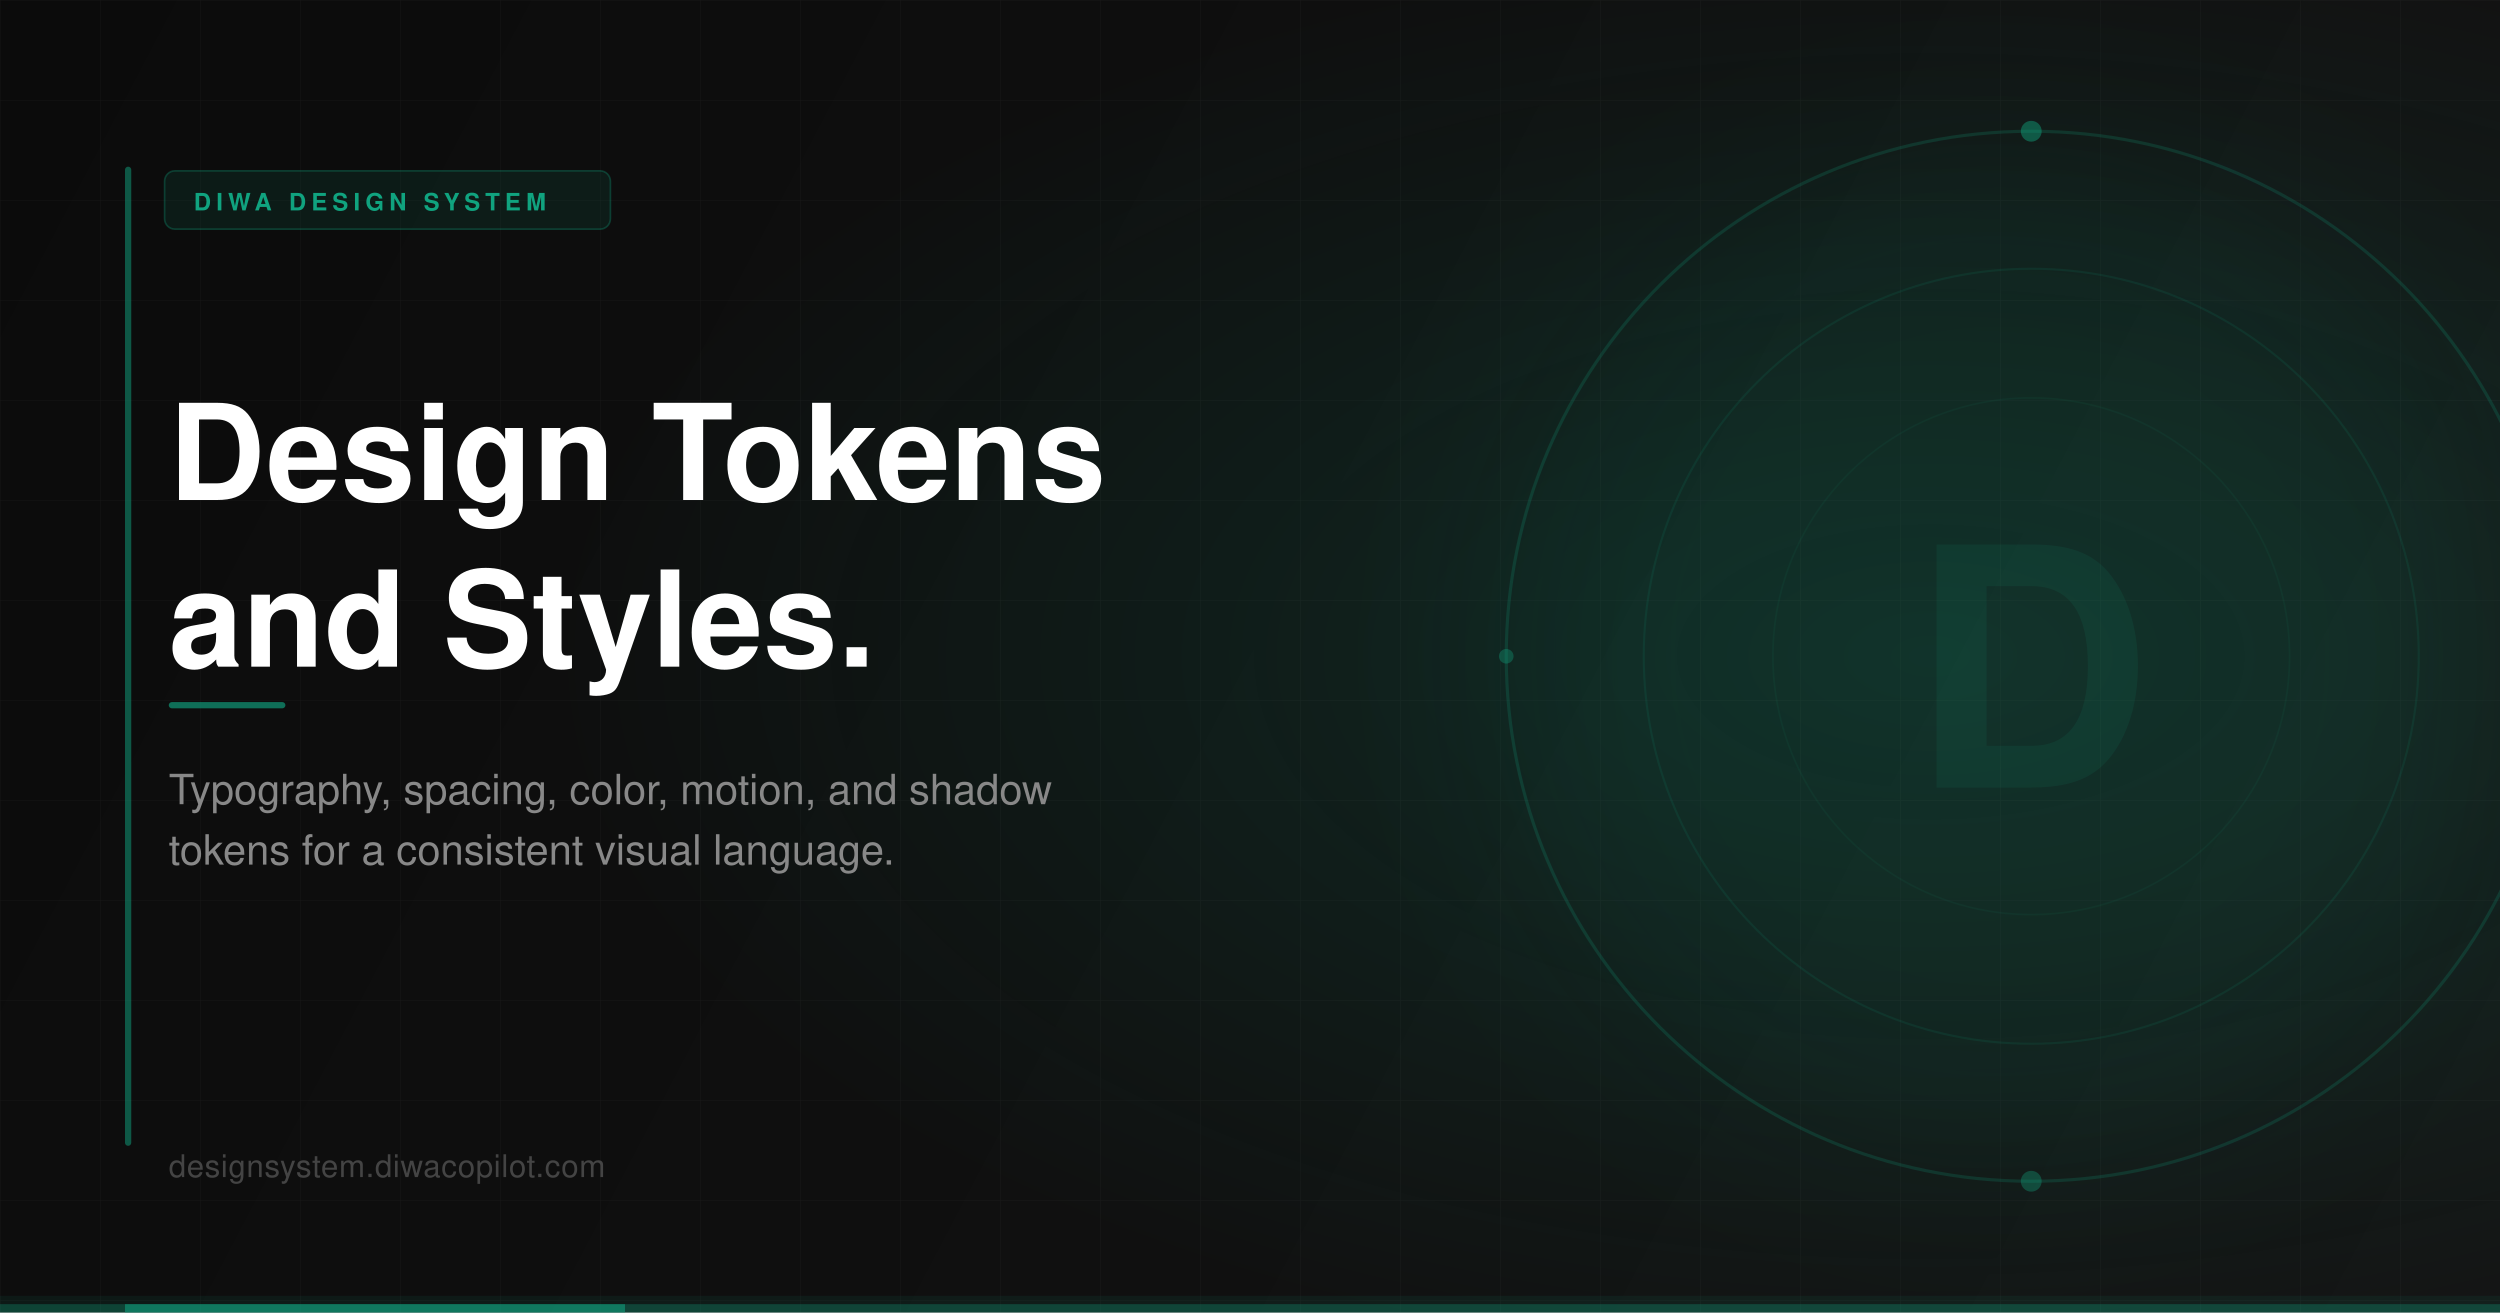
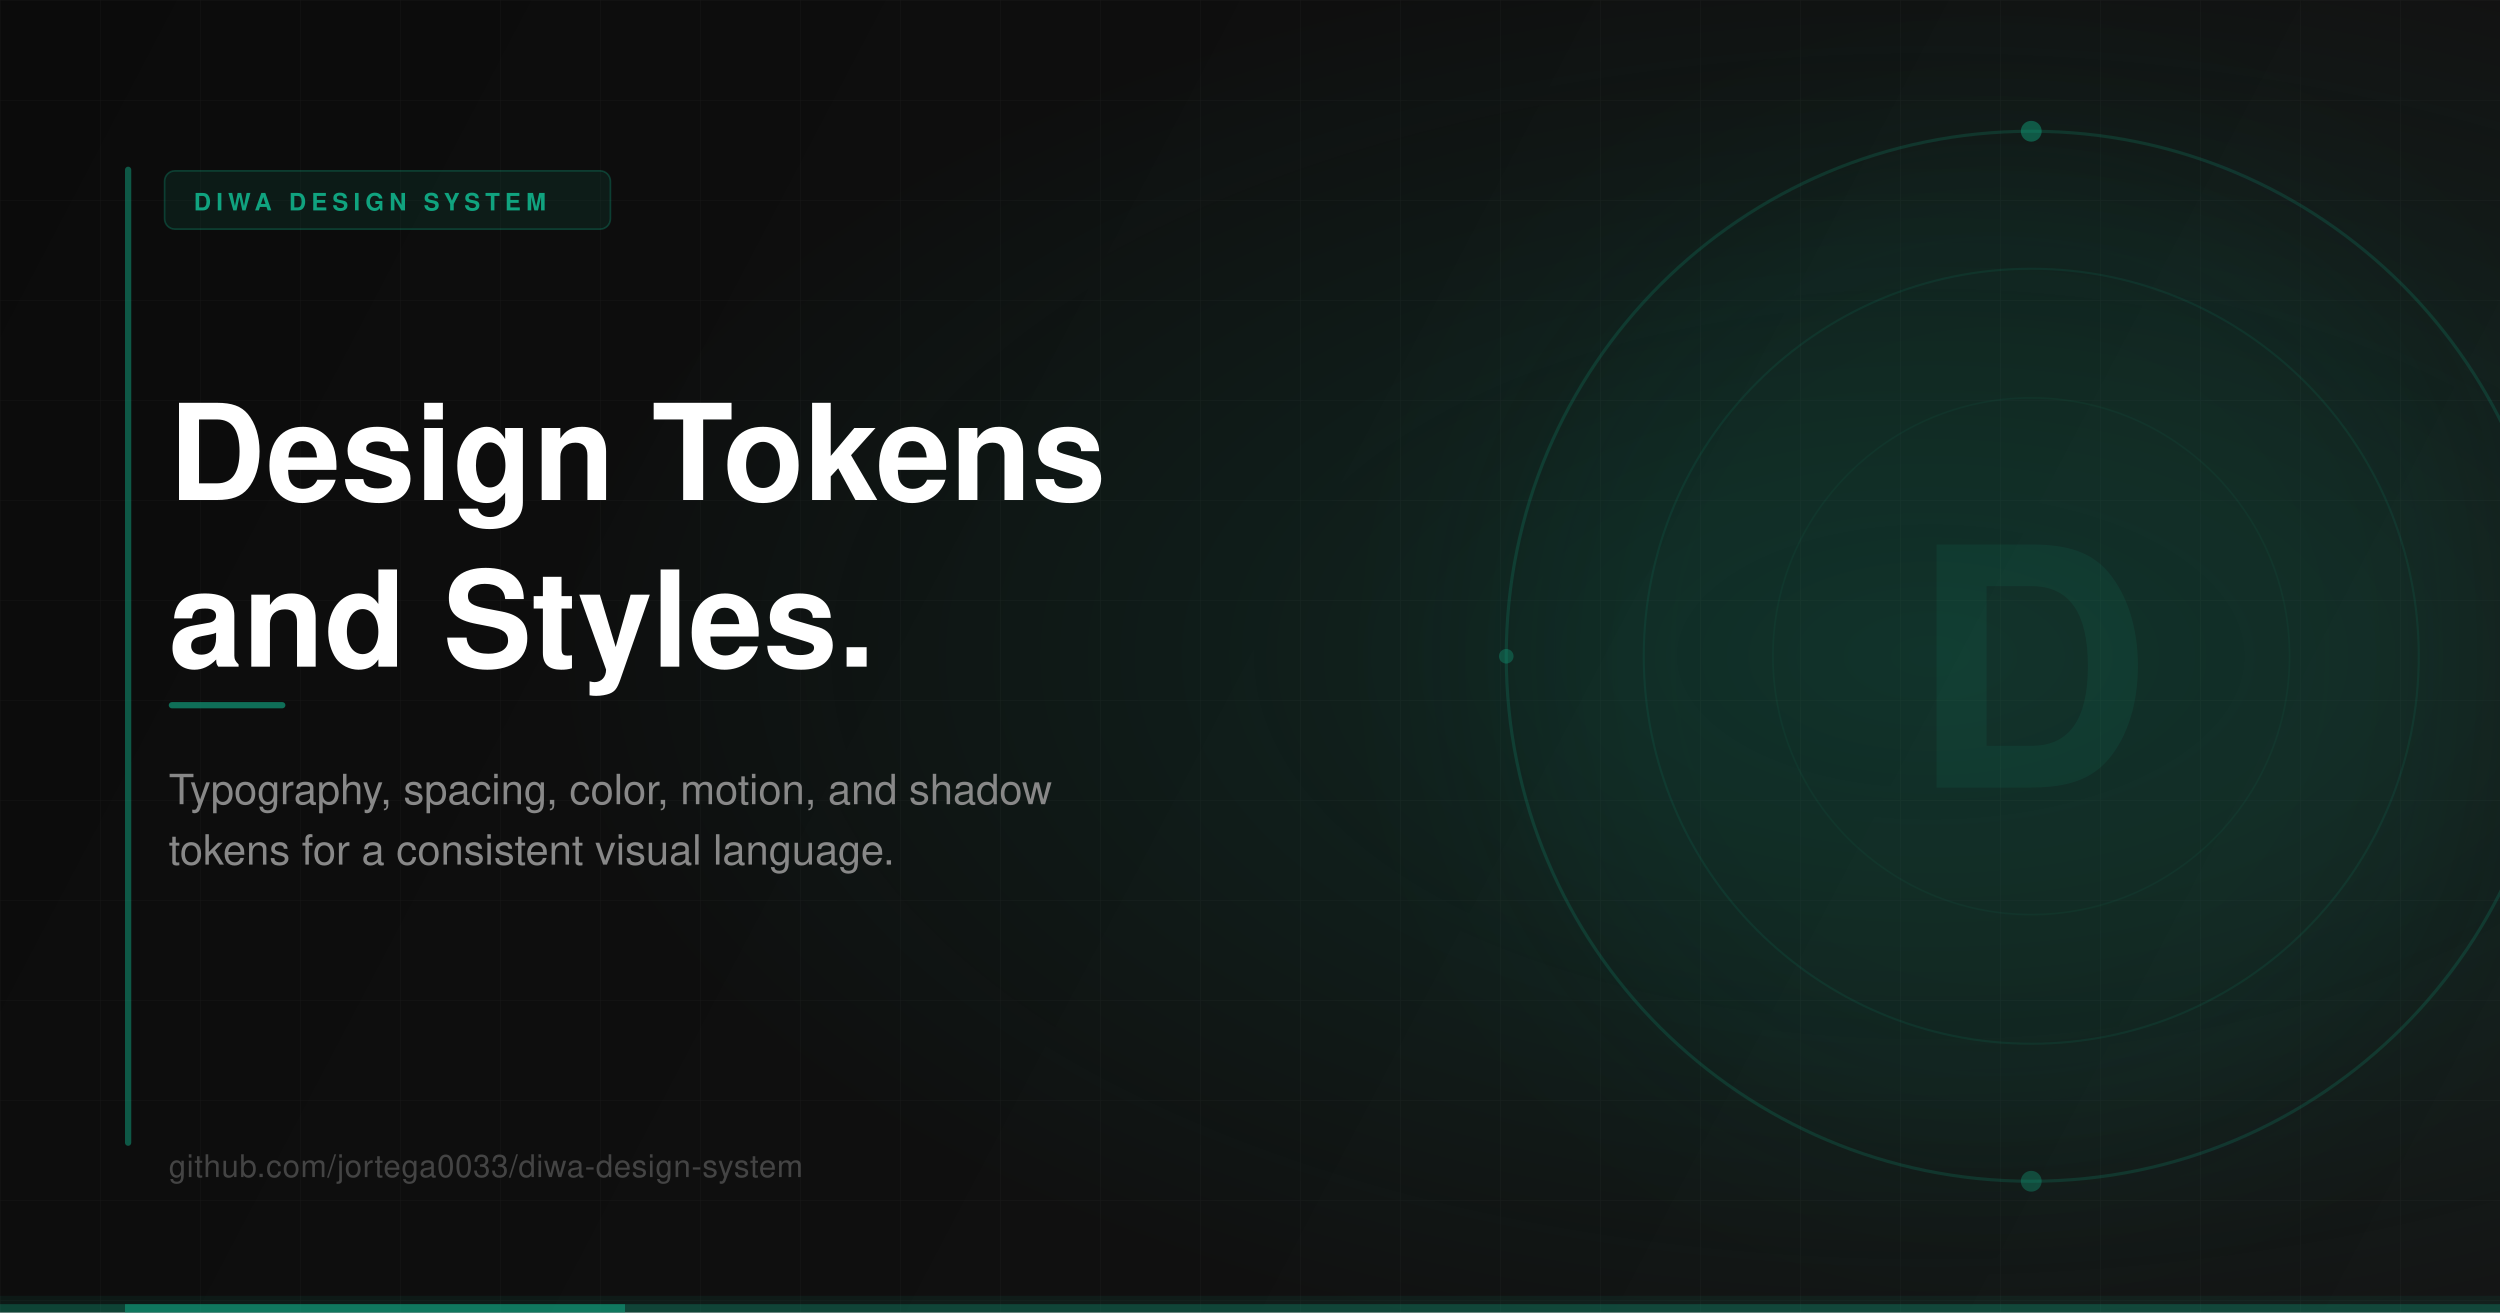
<svg xmlns="http://www.w3.org/2000/svg" width="1200" height="630" viewBox="0 0 1200 630">
  <defs>
    <linearGradient id="bg" x1="0" y1="0" x2="1200" y2="630" gradientUnits="userSpaceOnUse">
      <stop offset="0%" stop-color="#0b0b0b" />
      <stop offset="100%" stop-color="#141414" />
    </linearGradient>
    <pattern id="gp" width="48" height="48" patternUnits="userSpaceOnUse">
      <path d="M48,0L0,0 0,48" fill="none" stroke="white" stroke-width="0.5" stroke-opacity="0.04" />
    </pattern>
    <radialGradient id="gw" cx="0.77" cy="0.5" r="0.55" fx="0.77" fy="0.5">
      <stop offset="0%" stop-color="#10a37f" stop-opacity="0.18" />
      <stop offset="100%" stop-color="#10a37f" stop-opacity="0" />
    </radialGradient>
    <filter id="sf" x="-40%" y="-40%" width="180%" height="180%">
      <feGaussianBlur in="SourceGraphic" stdDeviation="45" />
    </filter>
  </defs>
  <rect width="1200" height="630" fill="url(#bg)" />
  <rect width="1200" height="630" fill="url(#gp)" />
  <rect width="1200" height="630" fill="url(#gw)" />
  <circle cx="960" cy="315" r="240" fill="#10a37f" opacity="0.07" filter="url(#sf)" />
  <circle cx="975" cy="315" r="252" fill="none" stroke="#10a37f" stroke-width="1.5" stroke-opacity="0.20" />
  <circle cx="975" cy="315" r="186" fill="none" stroke="#10a37f" stroke-width="1" stroke-opacity="0.11" />
  <circle cx="975" cy="315" r="124" fill="none" stroke="#10a37f" stroke-width="0.8" stroke-opacity="0.07" />
  <circle cx="975" cy="63" r="5" fill="#10a37f" opacity="0.45" />
  <circle cx="975" cy="567" r="5" fill="#10a37f" opacity="0.35" />
  <circle cx="723" cy="315" r="3.5" fill="#10a37f" opacity="0.35" />
  <text x="975" y="378" text-anchor="middle" font-family="-apple-system,BlinkMacSystemFont,'Segoe UI',Helvetica,Arial,sans-serif" font-size="160" font-weight="900" fill="#10a37f" opacity="0.10">D</text>
  <rect x="60" y="80" width="3" height="470" rx="1.5" fill="#10a37f" opacity="0.50" />
  <rect x="79" y="82" width="214" height="28" rx="5" fill="#10a37f" fill-opacity="0.10" stroke="#10a37f" stroke-width="0.8" stroke-opacity="0.30" />
  <text x="93" y="101" font-family="-apple-system,BlinkMacSystemFont,'Segoe UI',Helvetica,Arial,sans-serif" font-size="11.5" font-weight="700" letter-spacing="2.5" fill="#10a37f">DIWA DESIGN SYSTEM</text>
  <text x="81" y="240" font-family="-apple-system,BlinkMacSystemFont,'Segoe UI',Helvetica,Arial,sans-serif" font-size="64" font-weight="800" fill="white">Design Tokens</text>
  <text x="81" y="320" font-family="-apple-system,BlinkMacSystemFont,'Segoe UI',Helvetica,Arial,sans-serif" font-size="64" font-weight="800" fill="white">and Styles.</text>
  <rect x="81" y="337" width="56" height="3" rx="1.5" fill="#10a37f" opacity="0.65" />
  <text x="81" y="386" font-family="-apple-system,BlinkMacSystemFont,'Segoe UI',Helvetica,Arial,sans-serif" font-size="20" fill="#888">Typography, spacing, color, motion, and shadow</text>
  <text x="81" y="415" font-family="-apple-system,BlinkMacSystemFont,'Segoe UI',Helvetica,Arial,sans-serif" font-size="20" fill="#888">tokens for a consistent visual language.</text>
-   <text x="81" y="565" font-family="-apple-system,BlinkMacSystemFont,'Segoe UI',Helvetica,Arial,sans-serif" font-size="15" fill="#444" letter-spacing="0.3">designsystem.diwacopilot.com</text>
+   <text x="81" y="565" font-family="-apple-system,BlinkMacSystemFont,'Segoe UI',Helvetica,Arial,sans-serif" font-size="15" fill="#444" letter-spacing="0.3">github.com/jortega0033/diwa-design-system</text>
  <rect x="0" y="622" width="1200" height="8" fill="#10a37f" opacity="0.08" />
  <rect x="0" y="626" width="1200" height="4" fill="#10a37f" opacity="0.30" />
  <rect x="60" y="626" width="240" height="4" fill="#10a37f" opacity="0.55" />
</svg>
